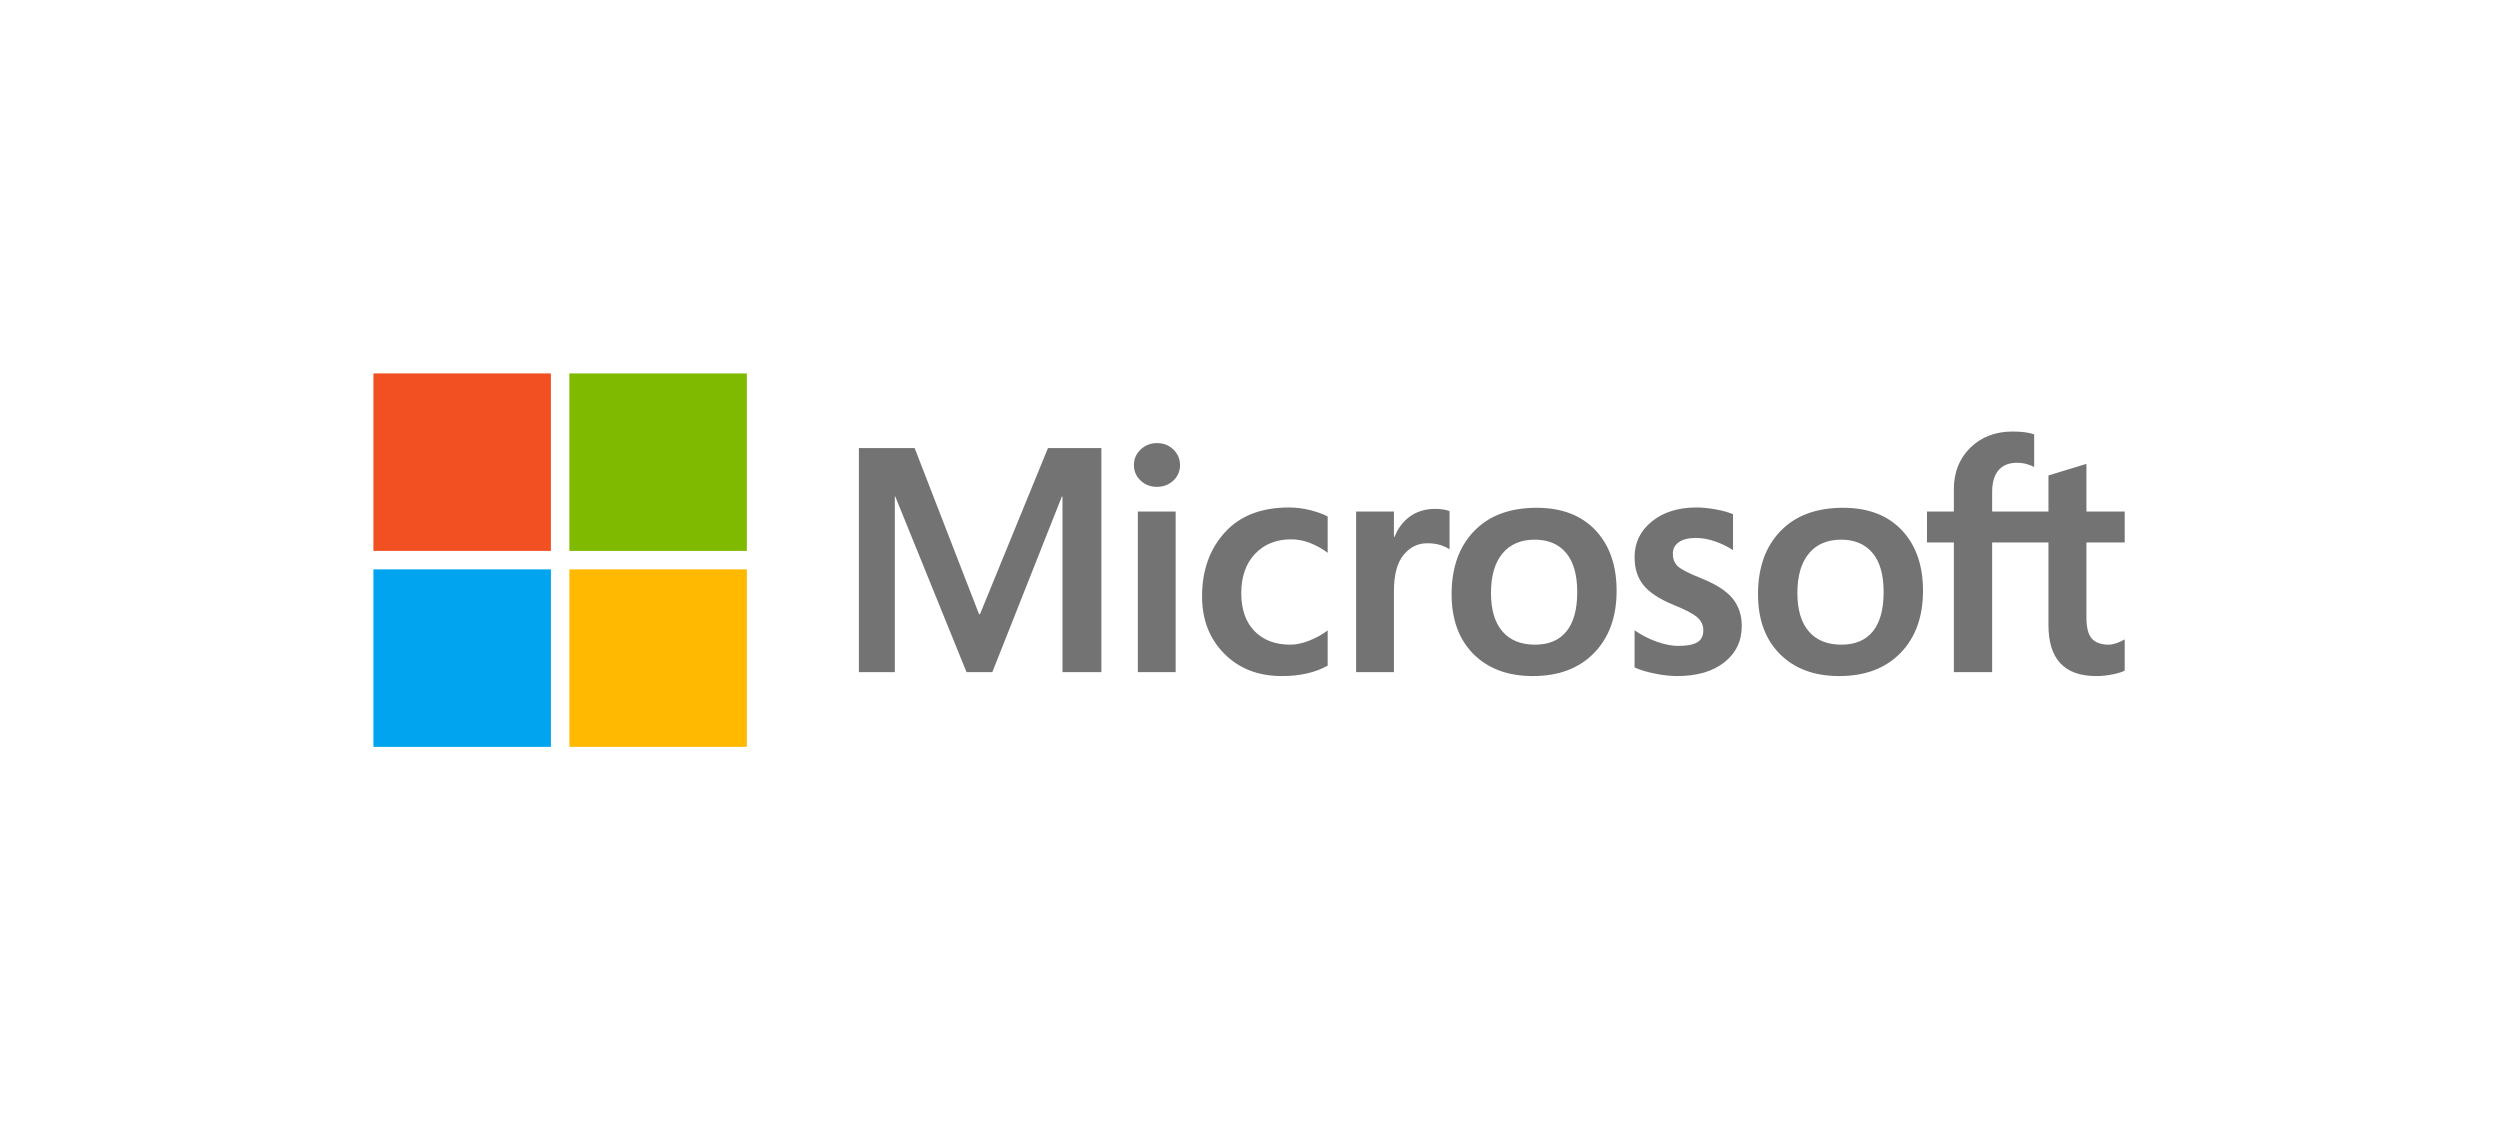
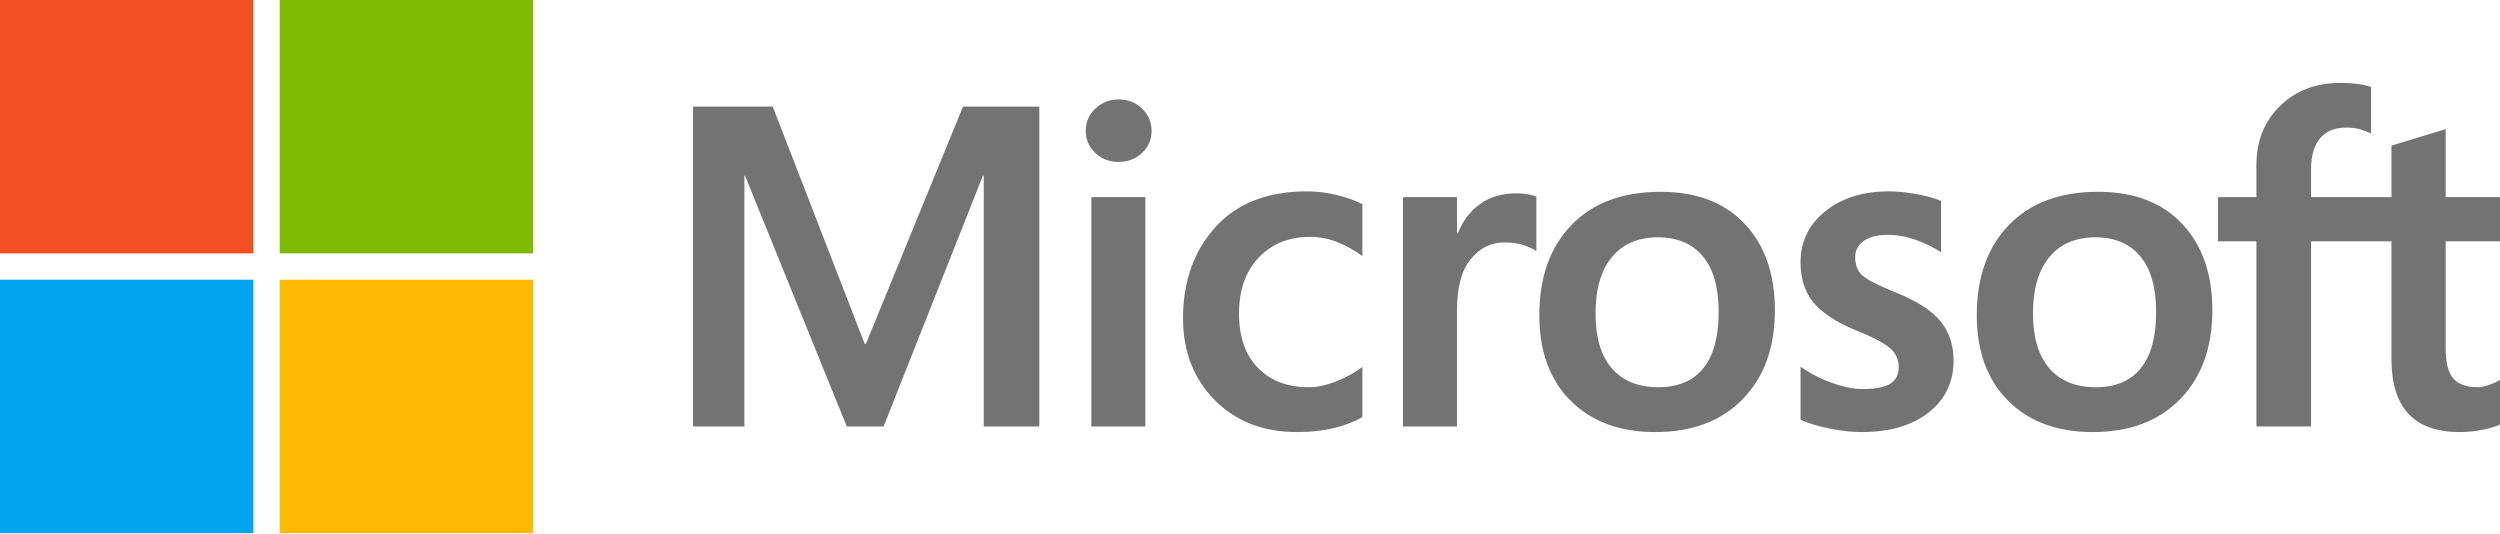
- <svg xmlns="http://www.w3.org/2000/svg" id="svg2" version="1.1" xml:space="preserve" width="602.5" height="270" viewBox="0 0 602.5 270">
+ <svg xmlns="http://www.w3.org/2000/svg" id="svg2" version="1.1" xml:space="preserve" width="422" height="90" viewBox="90 90 422 90">
  <defs id="defs6">
    <clipPath clipPathUnits="userSpaceOnUse" id="clipPath16">
      <path d="M 0,216 482,216 482,0 0,0 0,216 Z" id="path18" />
    </clipPath>
  </defs>
  <g id="g10" transform="matrix(1.25,0,0,-1.25,0,270)">
    <g id="g12">
      <g id="g14" clip-path="url(#clipPath16)">
        <g id="g20" transform="translate(394.9424,111.4109)">
          <path d="m 0,0 -10.858,0 0,-25.004 -7.38,0 0,25.004 -5.182,0 0,5.965 5.182,0 0,4.308 c 0,3.254 1.059,5.92 3.178,7.998 2.119,2.079 4.835,3.118 8.149,3.118 0.883,0 1.667,-0.045 2.35,-0.135 0.682,-0.091 1.285,-0.227 1.807,-0.407 l 0,-6.296 c -0.241,0.14 -0.663,0.311 -1.265,0.512 -0.603,0.2 -1.296,0.301 -2.078,0.301 -1.528,0 -2.702,-0.477 -3.526,-1.431 -0.824,-0.954 -1.235,-2.365 -1.235,-4.232 l 0,-3.736 10.858,0 0,6.959 7.321,2.229 0,-9.188 7.381,0 0,-5.965 -7.381,0 0,-14.49 c 0,-1.909 0.346,-3.254 1.039,-4.037 0.693,-0.783 1.782,-1.175 3.269,-1.175 0.421,0 0.928,0.1 1.521,0.301 0.592,0.201 1.109,0.441 1.552,0.723 l 0,-6.025 c -0.463,-0.261 -1.231,-0.502 -2.305,-0.723 -1.074,-0.221 -2.134,-0.331 -3.178,-0.331 -3.073,0 -5.378,0.817 -6.914,2.455 C 0.768,-21.665 0,-19.2 0,-15.906 L 0,0 Z m -48.407,-9.731 c 0,-3.233 0.733,-5.703 2.199,-7.411 1.466,-1.707 3.565,-2.56 6.296,-2.56 2.652,0 4.67,0.853 6.055,2.56 1.386,1.708 2.079,4.238 2.079,7.592 0,3.334 -0.718,5.849 -2.154,7.547 -1.436,1.697 -3.45,2.545 -6.04,2.545 -2.671,0 -4.745,-0.888 -6.221,-2.666 -1.476,-1.777 -2.214,-4.313 -2.214,-7.607 m -7.592,-0.24 c 0,5.121 1.446,9.177 4.338,12.17 2.892,2.993 6.909,4.489 12.05,4.489 4.841,0 8.621,-1.441 11.343,-4.323 2.721,-2.883 4.082,-6.774 4.082,-11.674 0,-5.021 -1.447,-9.018 -4.338,-11.99 -2.892,-2.973 -6.829,-4.458 -11.81,-4.458 -4.8,0 -8.611,1.41 -11.432,4.232 -2.822,2.821 -4.233,6.673 -4.233,11.554 m -16.417,7.802 c 0,-1.045 0.331,-1.863 0.994,-2.456 0.662,-0.592 2.128,-1.34 4.398,-2.243 2.912,-1.166 4.956,-2.476 6.131,-3.932 1.175,-1.456 1.762,-3.219 1.762,-5.287 0,-2.912 -1.12,-5.252 -3.359,-7.019 -2.24,-1.768 -5.267,-2.651 -9.083,-2.651 -1.285,0 -2.706,0.155 -4.263,0.467 -1.556,0.311 -2.877,0.707 -3.961,1.19 l 0,7.169 c 1.326,-0.924 2.751,-1.656 4.278,-2.198 1.526,-0.543 2.911,-0.814 4.157,-0.814 1.647,0 2.862,0.231 3.645,0.693 0.784,0.461 1.175,1.235 1.175,2.319 0,1.005 -0.406,1.853 -1.22,2.546 -0.813,0.693 -2.355,1.492 -4.624,2.395 -2.691,1.125 -4.599,2.39 -5.724,3.796 -1.125,1.406 -1.687,3.193 -1.687,5.362 0,2.792 1.109,5.086 3.329,6.884 2.218,1.797 5.096,2.696 8.631,2.696 1.084,0 2.3,-0.12 3.645,-0.361 1.346,-0.242 2.47,-0.553 3.374,-0.934 l 0,-6.929 c -0.964,0.643 -2.089,1.194 -3.374,1.657 -1.286,0.462 -2.561,0.693 -3.826,0.693 -1.386,0 -2.465,-0.271 -3.238,-0.813 -0.774,-0.543 -1.16,-1.286 -1.16,-2.23 m -35.066,-7.562 c 0,-3.233 0.733,-5.703 2.2,-7.411 1.465,-1.707 3.564,-2.56 6.295,-2.56 2.652,0 4.67,0.853 6.055,2.56 1.386,1.708 2.079,4.238 2.079,7.592 0,3.334 -0.718,5.849 -2.154,7.547 -1.436,1.697 -3.449,2.545 -6.039,2.545 -2.672,0 -4.745,-0.888 -6.222,-2.666 -1.476,-1.777 -2.214,-4.313 -2.214,-7.607 m -7.592,-0.24 c 0,5.121 1.446,9.177 4.338,12.17 2.893,2.993 6.909,4.489 12.051,4.489 4.84,0 8.621,-1.441 11.342,-4.323 2.721,-2.883 4.082,-6.774 4.082,-11.674 0,-5.021 -1.446,-9.018 -4.338,-11.99 -2.892,-2.973 -6.828,-4.458 -11.809,-4.458 -4.801,0 -8.611,1.41 -11.433,4.232 -2.822,2.821 -4.233,6.673 -4.233,11.554 m -3.136,16.448 c 0.582,0 1.105,-0.041 1.567,-0.121 0.462,-0.08 0.853,-0.18 1.175,-0.301 l 0,-7.38 c -0.382,0.281 -0.939,0.546 -1.672,0.798 -0.733,0.251 -1.622,0.376 -2.666,0.376 -1.788,0 -3.299,-0.753 -4.534,-2.259 -1.235,-1.506 -1.853,-3.826 -1.853,-6.959 l 0,-15.635 -7.291,0 0,30.969 7.291,0 0,-4.88 0.12,0 c 0.663,1.687 1.667,3.007 3.013,3.961 1.346,0.953 2.962,1.431 4.85,1.431 m -27.956,-26.179 c 1.084,0 2.279,0.25 3.585,0.753 1.305,0.502 2.51,1.164 3.615,1.988 l 0,-6.778 c -1.165,-0.663 -2.485,-1.165 -3.962,-1.506 -1.475,-0.342 -3.098,-0.512 -4.865,-0.512 -4.559,0 -8.265,1.44 -11.116,4.323 -2.852,2.881 -4.278,6.562 -4.278,11.04 0,4.981 1.456,9.083 4.369,12.307 2.911,3.224 7.038,4.835 12.381,4.835 1.366,0 2.746,-0.176 4.143,-0.527 1.395,-0.352 2.504,-0.758 3.328,-1.22 l 0,-6.989 c -1.125,0.823 -2.274,1.461 -3.45,1.913 -1.174,0.451 -2.375,0.678 -3.599,0.678 -2.872,0 -5.192,-0.934 -6.959,-2.802 -1.768,-1.868 -2.652,-4.388 -2.652,-7.562 0,-3.132 0.849,-5.573 2.546,-7.32 1.697,-1.748 4.002,-2.621 6.914,-2.621 m -22.112,-5.302 -7.29,0 0,30.969 7.29,0 0,-30.969 z m -8.044,39.916 c 0,1.205 0.437,2.214 1.311,3.028 0.874,0.813 1.913,1.22 3.118,1.22 1.285,0 2.35,-0.417 3.193,-1.25 0.844,-0.834 1.266,-1.833 1.266,-2.998 0,-1.185 -0.432,-2.179 -1.296,-2.982 -0.864,-0.804 -1.918,-1.205 -3.163,-1.205 -1.246,0 -2.295,0.406 -3.148,1.219 -0.854,0.815 -1.281,1.803 -1.281,2.968 m -6.273,3.284 0,-43.2 -7.501,0 0,33.861 -0.12,0 -13.407,-33.861 -4.97,0 -13.738,33.861 -0.09,0 0,-33.861 -6.929,0 0,43.2 10.755,0 12.412,-32.024 0.18,0 13.105,32.024 10.303,0 z" style="fill:#737373;fill-opacity:1;fill-rule:nonzero;stroke:none" id="path22" />
        </g>
        <path d="m 106.214,109.786 -34.218,0 0,34.218 34.218,0 0,-34.218 z" style="fill:#f25022;fill-opacity:1;fill-rule:nonzero;stroke:none" id="path24" />
        <path d="m 143.993,109.786 -34.218,0 0,34.218 34.218,0 0,-34.218 z" style="fill:#7fba00;fill-opacity:1;fill-rule:nonzero;stroke:none" id="path26" />
        <path d="m 106.214,72.007 -34.218,0 0,34.218 34.218,0 0,-34.218 z" style="fill:#00a4ef;fill-opacity:1;fill-rule:nonzero;stroke:none" id="path28" />
        <path d="m 143.993,72.007 -34.218,0 0,34.218 34.218,0 0,-34.218 z" style="fill:#ffb900;fill-opacity:1;fill-rule:nonzero;stroke:none" id="path30" />
      </g>
    </g>
  </g>
</svg>
